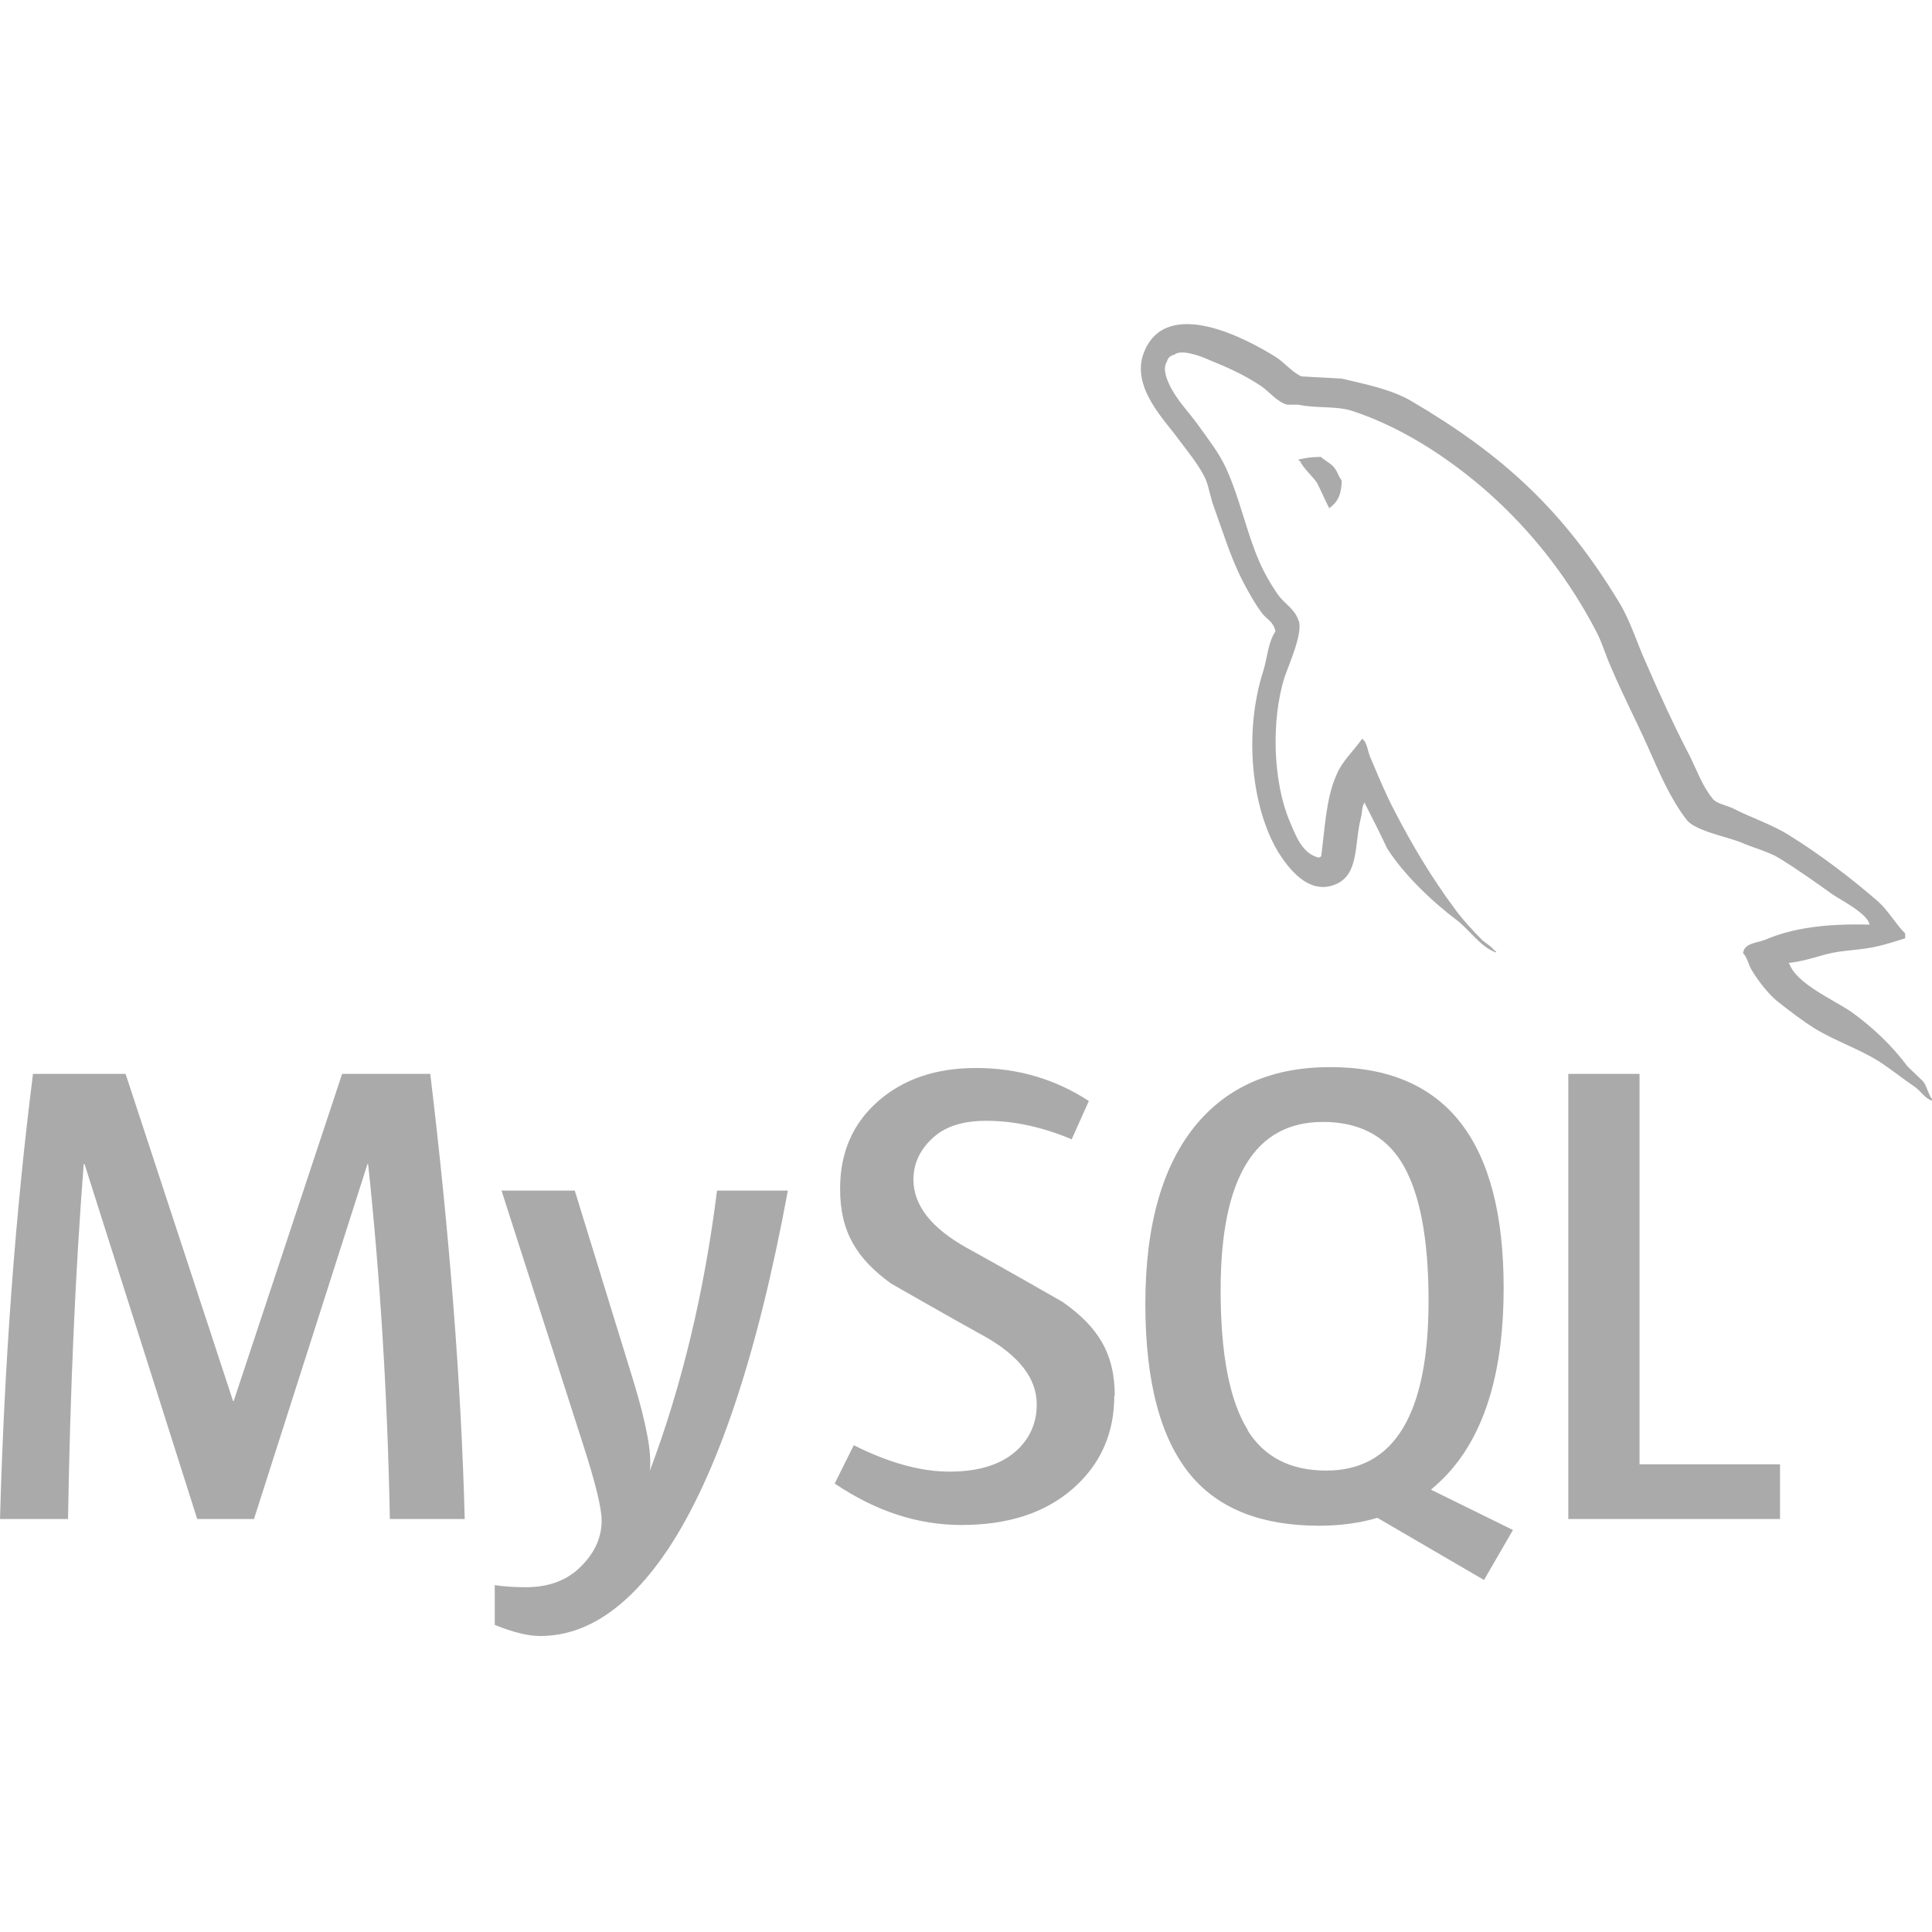
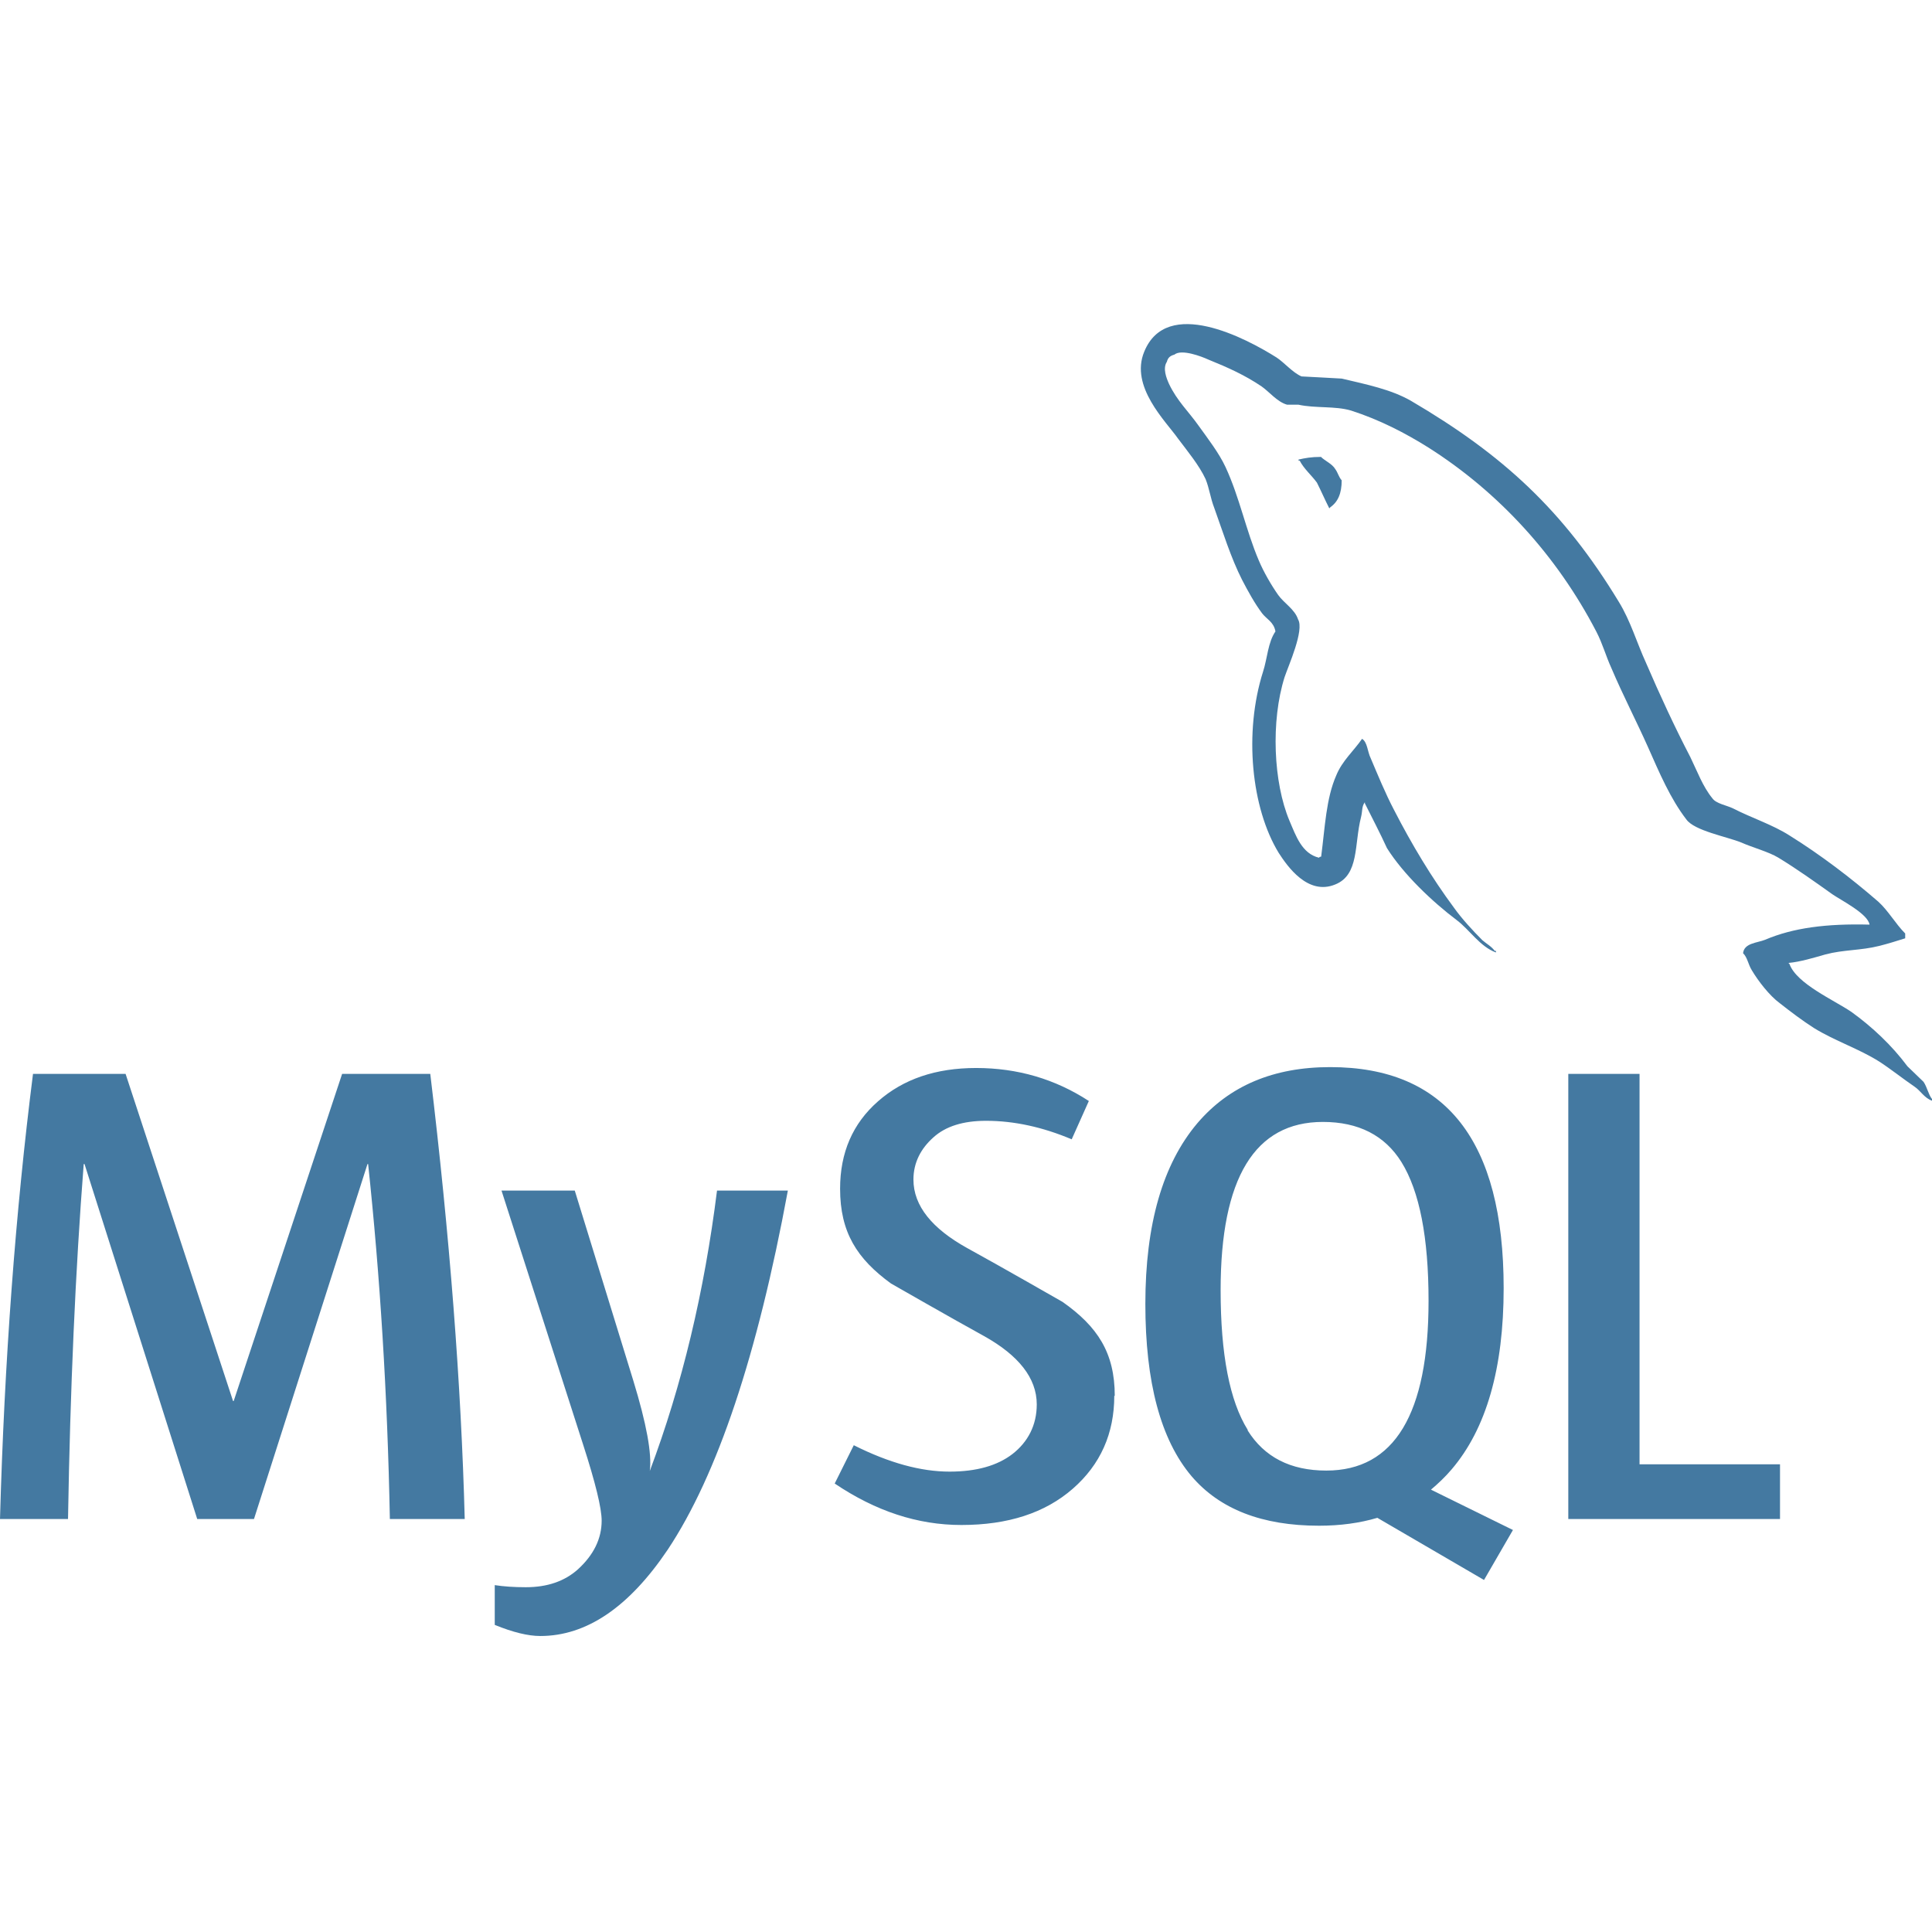
<svg xmlns="http://www.w3.org/2000/svg" role="img" viewBox="0 0 24 24">
  <path d="M16.405 5.676c-.115 0-.193.014-.274.033v.013h.014c.054.104.146.18.214.273.054.107.1.214.154.32l.014-.015c.094-.066.14-.172.14-.333-.04-.047-.046-.094-.08-.14-.04-.067-.126-.1-.18-.153zM5.77 18.87h-.927c-.03-1.562-.123-3.03-.27-4.41h-.008l-1.41 4.41H2.45l-1.4-4.41h-.01c-.103 1.323-.168 2.793-.195 4.41H0c.055-1.966.192-3.81.41-5.53h1.15l1.335 4.064h.008L4.25 13.34h1.095c.242 2.015.384 3.86.428 5.53zm4.017-4.08c-.378 2.045-.876 3.533-1.492 4.46-.482.716-1.01 1.073-1.583 1.073-.153 0-.34-.046-.566-.138v-.494c.11.017.24.026.386.026.268 0 .483-.075.647-.222.197-.18.295-.382.295-.605 0-.155-.077-.47-.23-.944L6.23 14.79h.91l.727 2.36c.164.536.233.91.205 1.123.4-1.064.678-2.227.835-3.483h.88zM22.112 18.87h-2.63v-5.53h.885v4.85h1.745zM18.792 19.005l-1.016-.5c.09-.076.177-.158.255-.25.433-.506.648-1.258.648-2.253 0-1.83-.718-2.746-2.155-2.746-.704 0-1.254.232-1.65.697-.43.508-.646 1.256-.646 2.245 0 .972.19 1.686.574 2.14.35.41.877.615 1.583.615.264 0 .506-.033.725-.098l1.325.772.36-.622zM15.5 17.763c-.225-.36-.337-.94-.337-1.736 0-1.393.424-2.09 1.27-2.09.443 0 .77.167.977.5.224.362.336.936.336 1.723 0 1.404-.424 2.108-1.27 2.108-.445 0-.77-.167-.978-.5zM13.842 17.338c0 .47-.172.856-.516 1.156s-.803.45-1.384.45c-.543 0-1.064-.172-1.573-.515l.237-.476c.438.22.833.328 1.19.328.332 0 .593-.073.783-.22.188-.147.3-.354.3-.615 0-.33-.23-.61-.648-.845-.388-.213-1.163-.657-1.163-.657-.422-.307-.632-.636-.632-1.177 0-.45.157-.81.47-1.085.315-.278.72-.415 1.22-.415.512 0 .98.136 1.4.41l-.213.476c-.36-.152-.715-.23-1.064-.23-.283 0-.502.068-.654.206-.153.136-.248.31-.248.524 0 .328.234.61.666.85.393.215 1.187.67 1.187.67.433.305.648.63.648 1.168zM23.224 11.486c-.535-.014-.95.04-1.297.188-.1.04-.26.04-.274.167.055.053.063.14.11.214.08.134.218.313.346.407.14.11.28.216.427.31.26.16.555.255.81.416.145.094.293.213.44.313.073.05.12.14.214.172v-.02c-.046-.06-.06-.147-.105-.214-.067-.067-.134-.127-.2-.193-.194-.26-.435-.487-.695-.675-.214-.146-.682-.35-.77-.595l-.013-.014c.146-.013.32-.066.46-.106.227-.06.435-.047.67-.106.106-.027.213-.06.32-.094v-.06c-.12-.12-.21-.283-.334-.395-.34-.295-.717-.582-1.104-.823-.21-.134-.476-.22-.697-.334-.08-.04-.214-.06-.26-.127-.12-.146-.19-.34-.275-.514-.192-.368-.38-.775-.547-1.163-.12-.262-.193-.523-.34-.763-.69-1.137-1.437-1.826-2.586-2.5-.247-.14-.543-.2-.856-.274-.167-.008-.334-.02-.5-.027-.11-.047-.216-.174-.31-.235-.38-.24-1.364-.76-1.644-.072-.18.434.267.862.422 1.082.115.153.26.328.34.5.047.116.06.235.107.356.106.294.207.622.347.897.073.14.153.287.247.413.054.073.146.107.167.227-.094.136-.1.334-.154.5-.24.757-.146 1.693.194 2.25.107.166.362.534.703.393.3-.12.234-.5.32-.835.02-.08.007-.133.048-.187v.015c.094.188.188.367.274.555.206.328.566.668.867.895.16.12.287.328.487.402v-.02h-.015c-.043-.058-.1-.086-.154-.133-.12-.12-.255-.267-.35-.4-.28-.377-.527-.79-.747-1.218-.11-.21-.202-.436-.29-.643-.04-.08-.04-.2-.107-.24-.1.146-.247.273-.32.453-.127.288-.14.642-.188 1.01-.027.007-.014 0-.027.014-.214-.052-.287-.274-.367-.46-.2-.475-.233-1.238-.06-1.785.047-.14.247-.582.167-.716-.042-.127-.174-.2-.247-.303-.087-.124-.18-.285-.24-.427-.16-.374-.24-.788-.414-1.162-.08-.173-.22-.354-.334-.513-.127-.18-.267-.307-.368-.52-.033-.073-.08-.194-.027-.274.014-.054.042-.075.094-.09.088-.072.335.022.422.062.247.1.455.194.662.334.094.066.195.193.315.226h.14c.214.047.455.014.655.073.355.114.675.28.962.46.876.556 1.596 1.345 2.085 2.286.08.154.115.295.188.455.14.33.313.663.455.982.14.315.275.636.476.897.1.14.502.213.682.286.133.06.34.115.46.188.23.14.454.3.67.454.11.076.443.243.463.378z" />
  <style>
    svg {
-         fill:#aaa;
+         fill:#4479A1;
    }
</style>
</svg>
